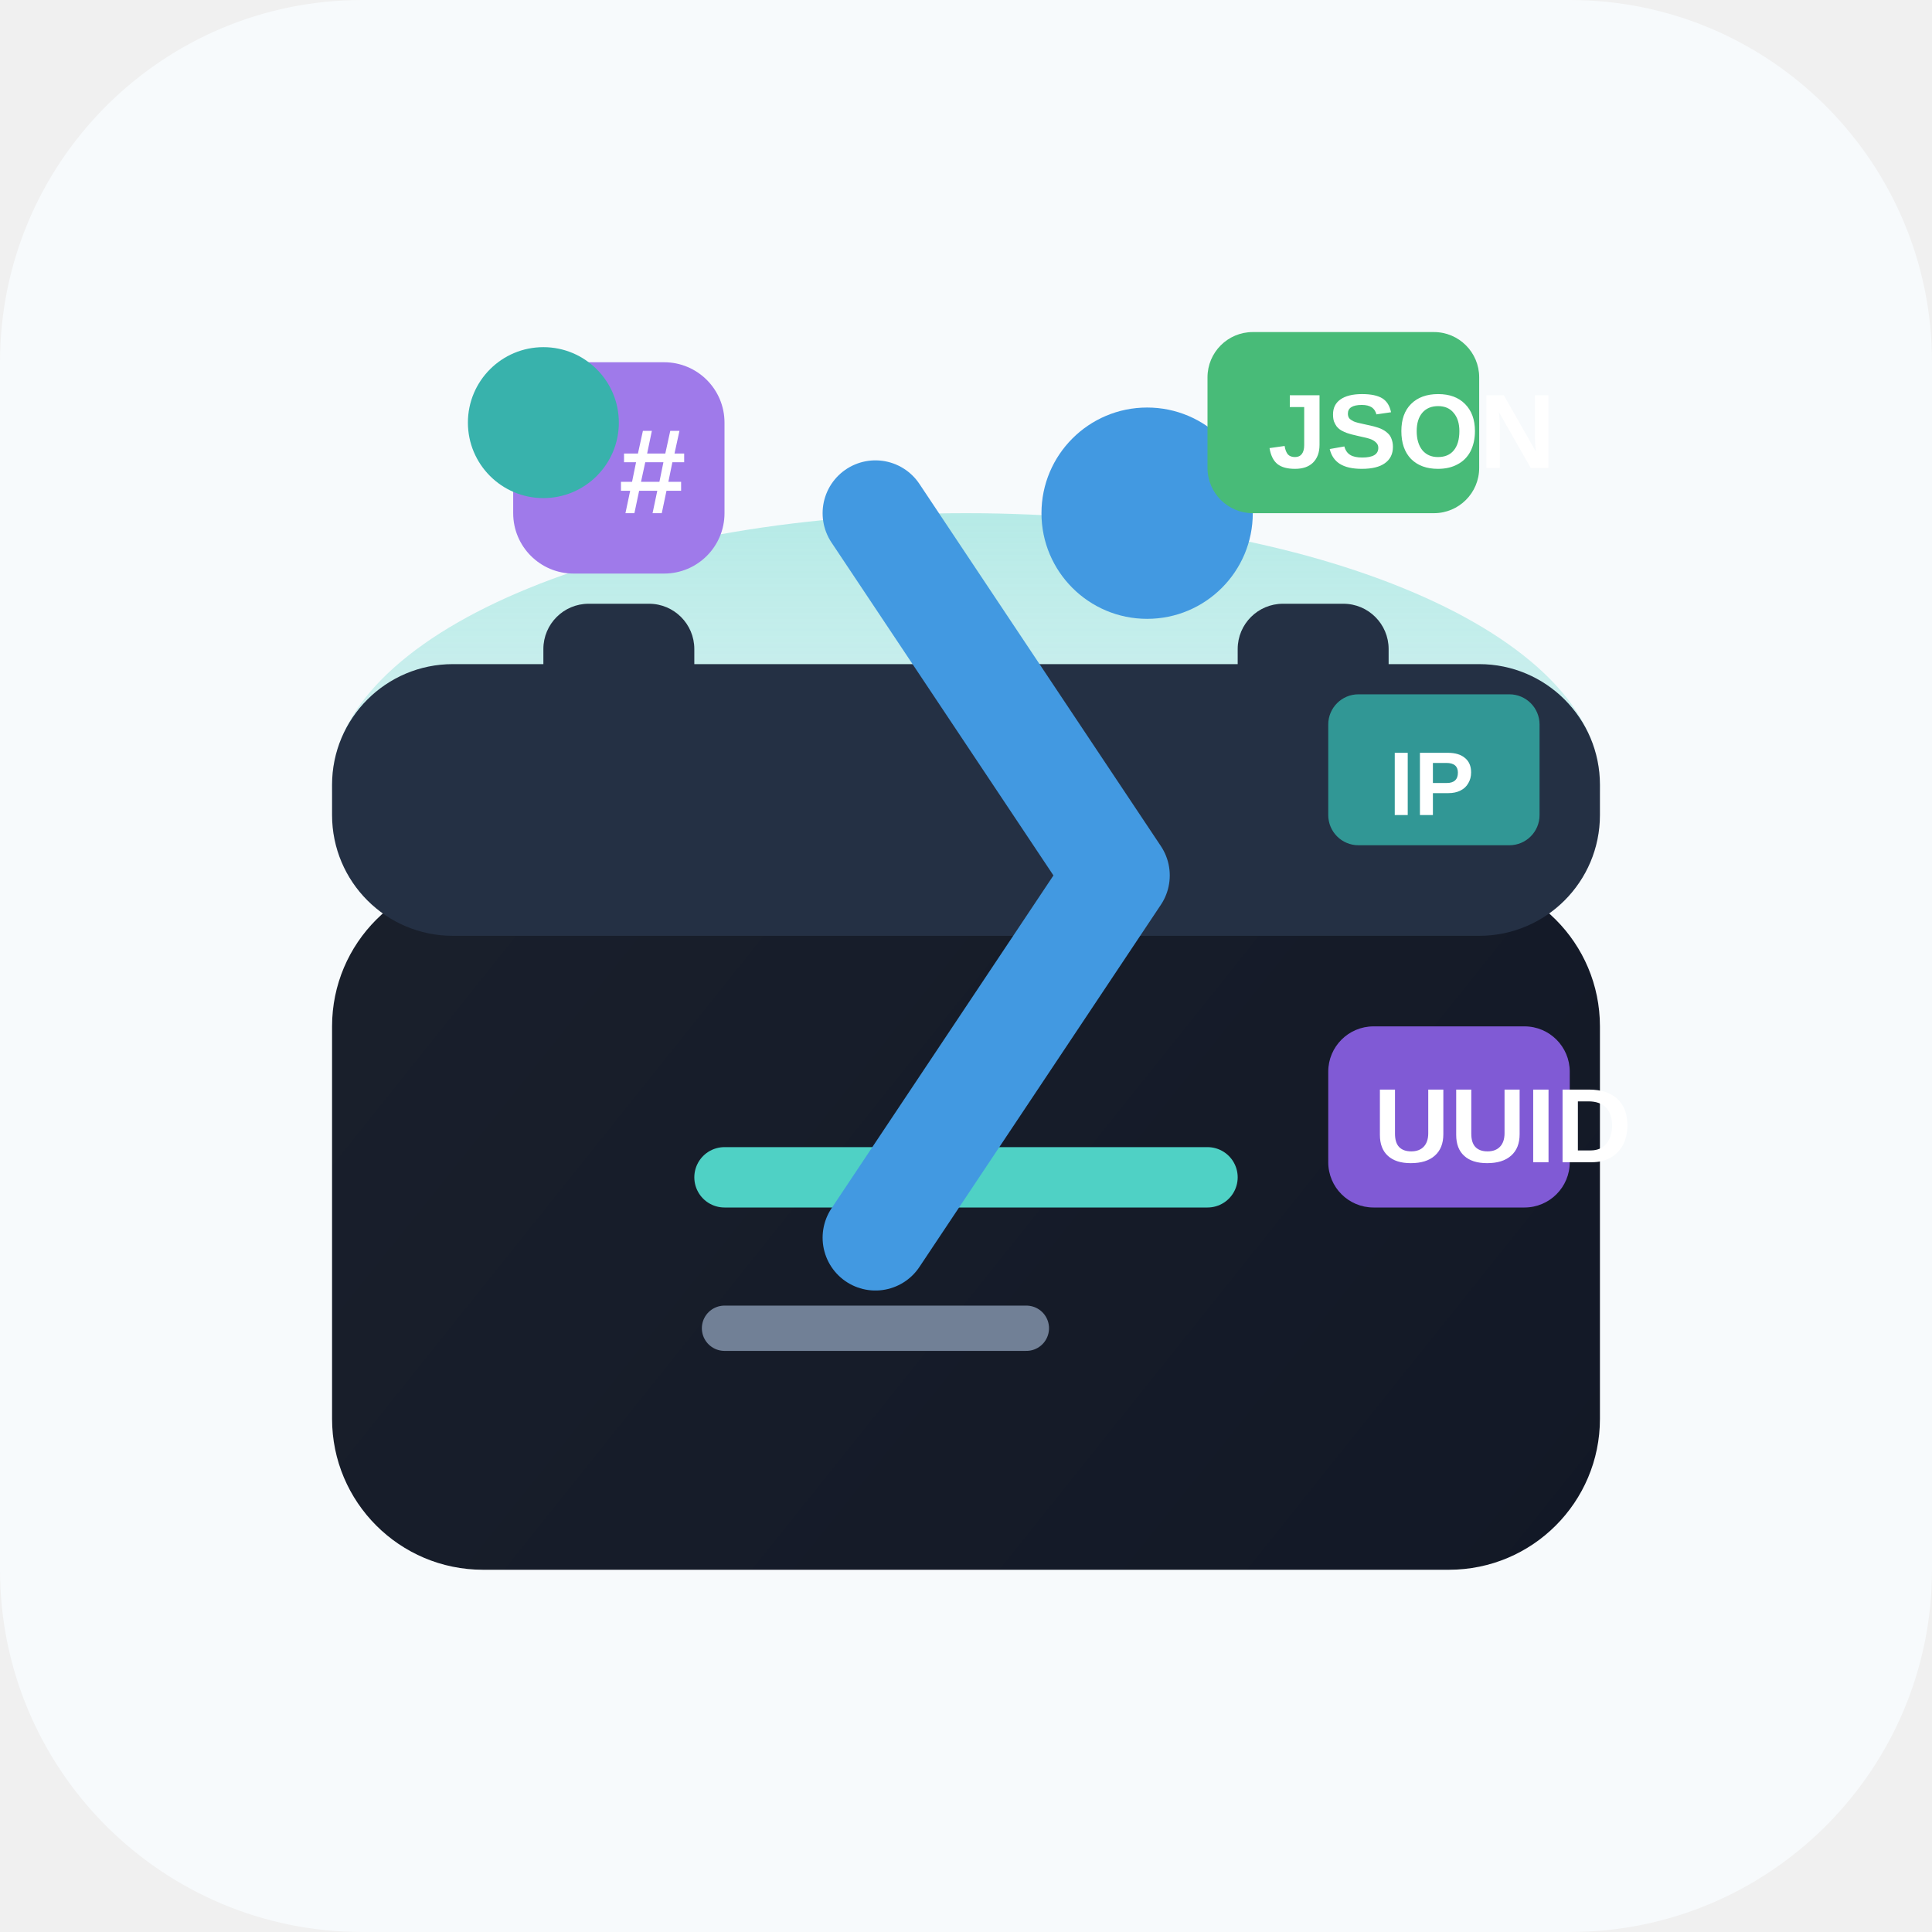
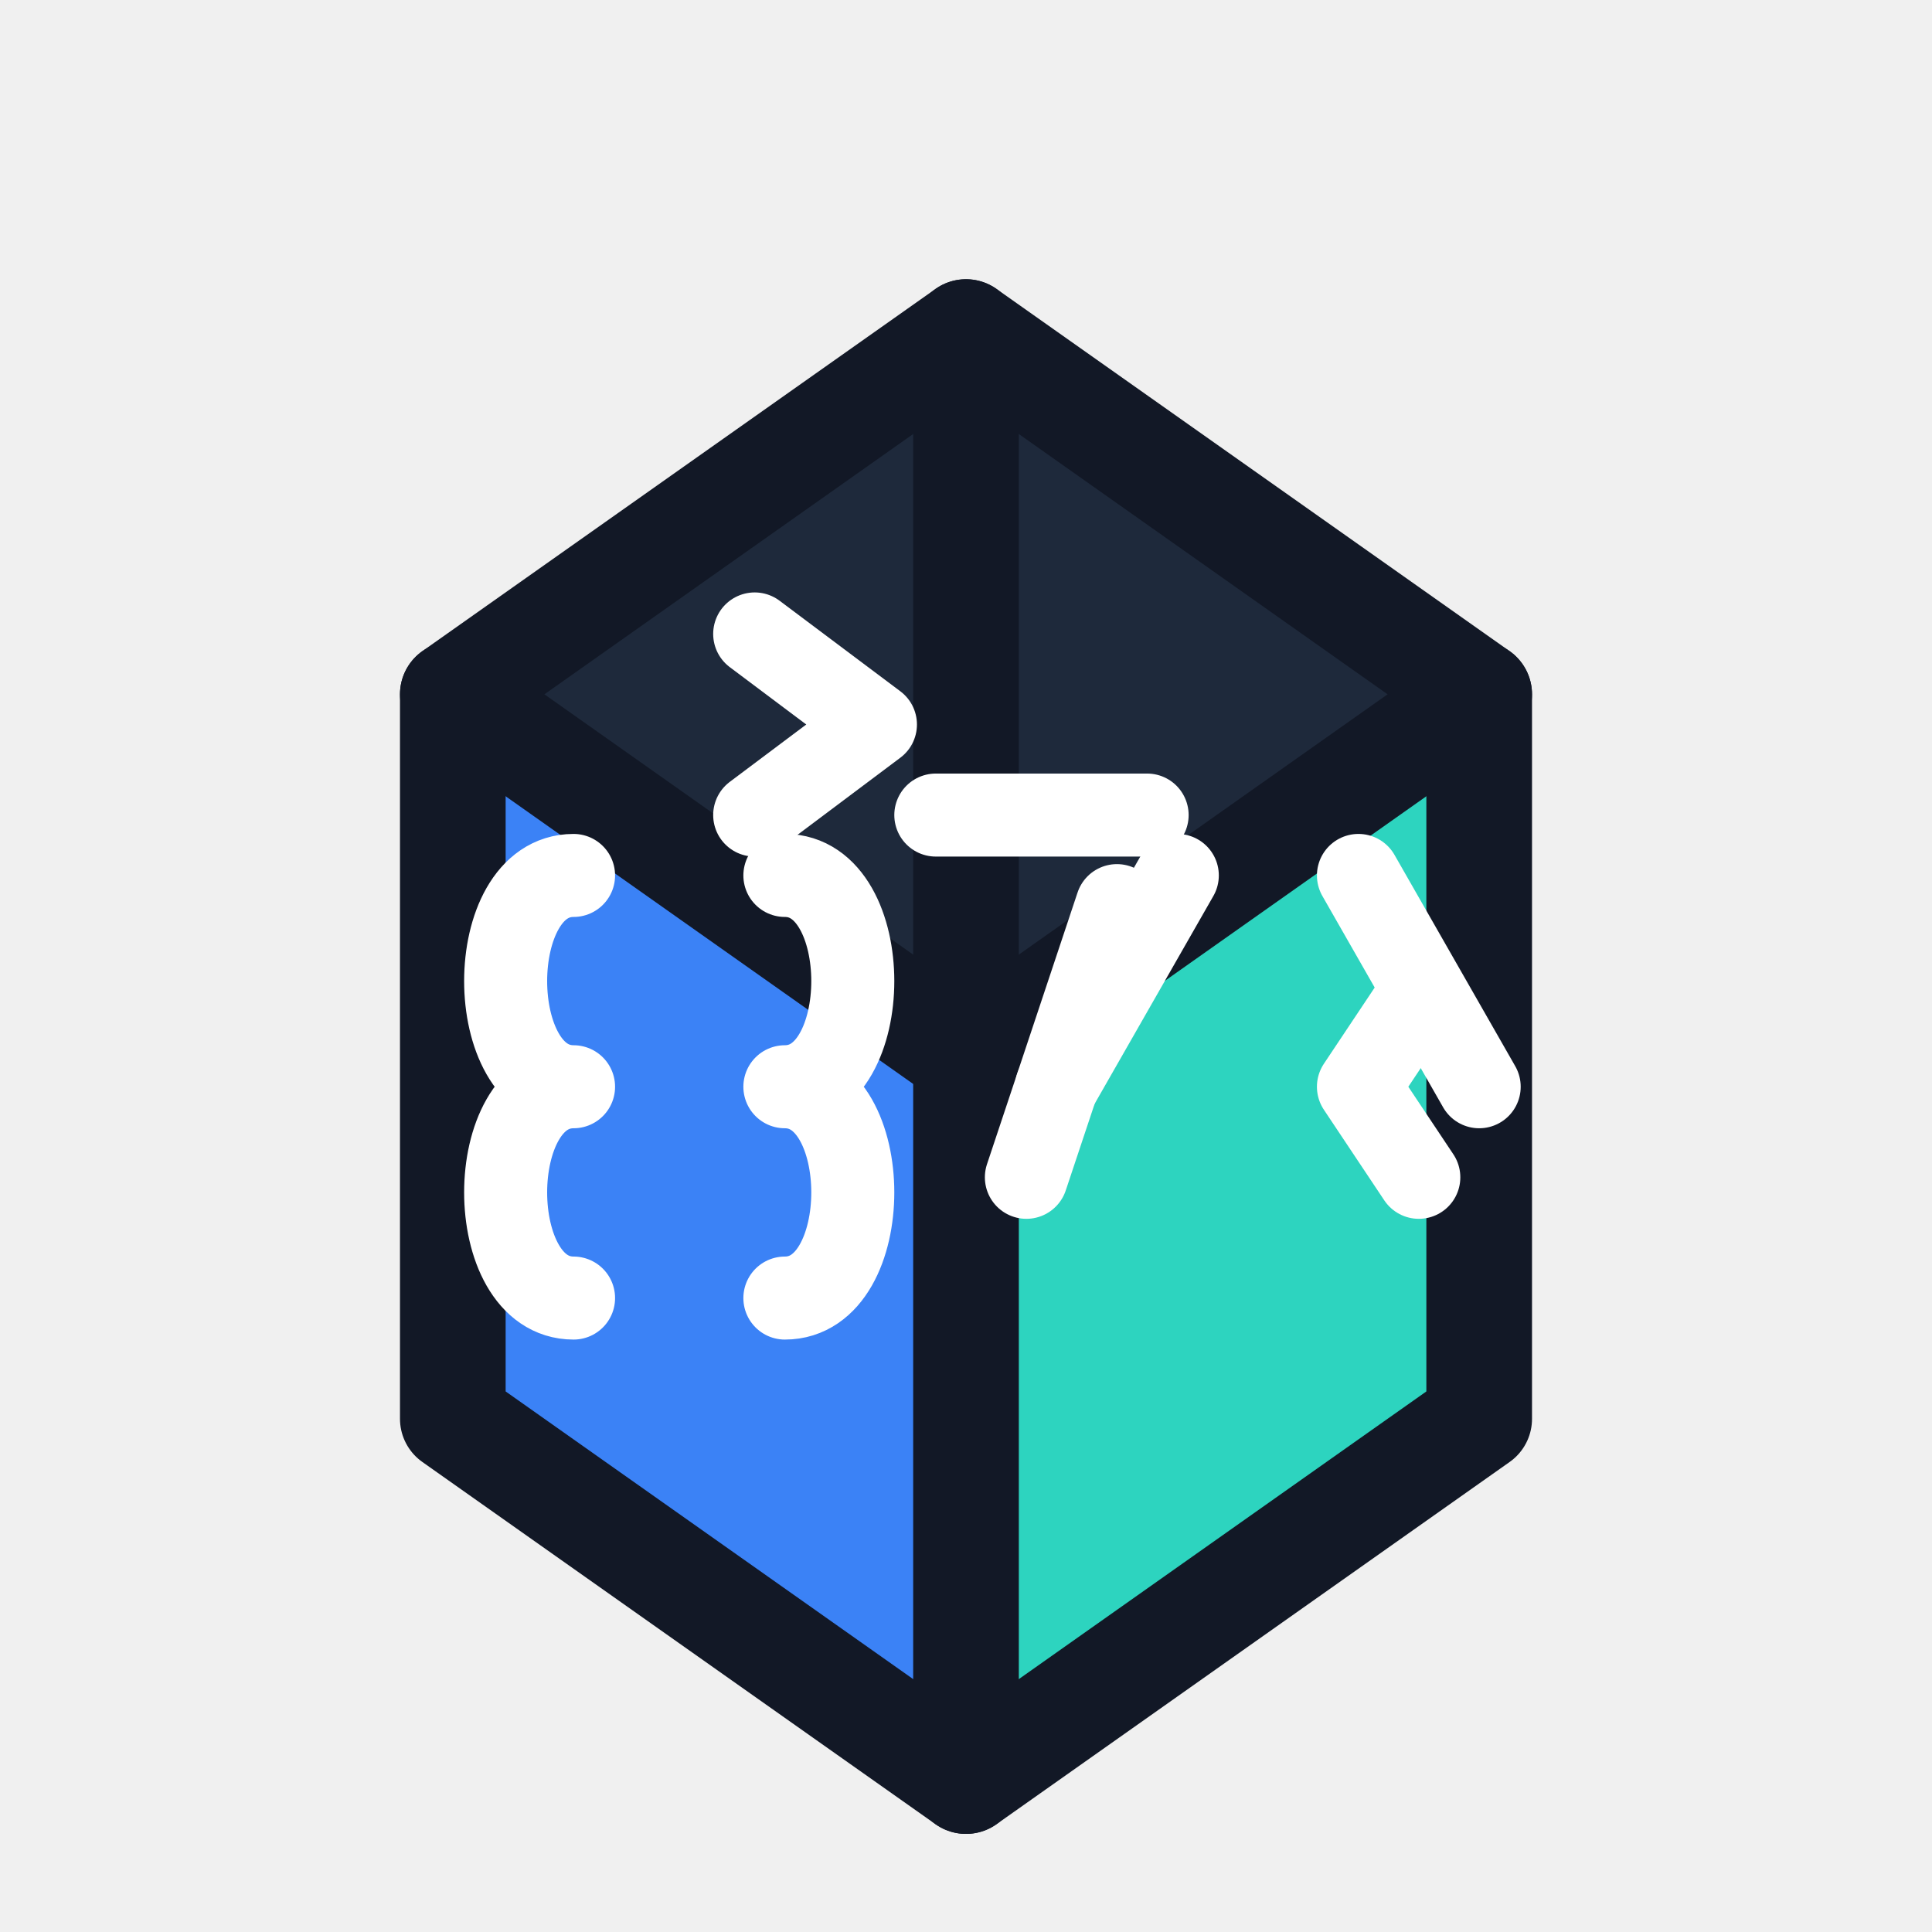
- <svg xmlns="http://www.w3.org/2000/svg" viewBox="0 0 128 128" role="img" aria-label="DevUtils">
-   <defs>
-     <linearGradient id="glow" x1="64" y1="18" x2="64" y2="72" gradientUnits="userSpaceOnUse">
-       <stop stop-color="#4FD1C5" stop-opacity="0.55" />
-       <stop offset="1" stop-color="#4FD1C5" stop-opacity="0" />
-     </linearGradient>
-     <linearGradient id="box" x1="24" y1="44" x2="104" y2="108" gradientUnits="userSpaceOnUse">
-       <stop stop-color="#1A202C" />
-       <stop offset="1" stop-color="#121826" />
-     </linearGradient>
-   </defs>
-   <rect width="128" height="128" rx="24" fill="#F7FAFC" />
-   <ellipse cx="64" cy="52" rx="42" ry="18" fill="url(#glow)" />
-   <rect x="22" y="58" width="84" height="46" rx="10" fill="url(#box)" />
-   <rect x="22" y="44" width="84" height="18" rx="8" fill="#243044" />
-   <rect x="36" y="40" width="10" height="18" rx="3" fill="#243044" />
-   <rect x="82" y="40" width="10" height="18" rx="3" fill="#243044" />
-   <path d="M48 78h32" stroke="#4FD1C5" stroke-width="4" stroke-linecap="round" />
-   <path d="M48 88h20" stroke="#718096" stroke-width="3" stroke-linecap="round" />
-   <path d="M58 34 L74 58 L58 82" stroke="#4299E1" stroke-width="7" stroke-linecap="round" stroke-linejoin="round" fill="none" />
-   <circle cx="76" cy="34" r="7" fill="#4299E1" />
-   <rect x="34" y="24" width="14" height="14" rx="4" fill="#9F7AEA" />
-   <text x="41" y="34" font-family="Arial, sans-serif" font-size="8" font-weight="700" fill="#fff">#</text>
-   <rect x="80" y="22" width="18" height="12" rx="3" fill="#48BB78" />
-   <text x="84" y="31" font-family="Arial, sans-serif" font-size="7" font-weight="700" fill="#fff">JSON</text>
-   <rect x="88" y="68" width="16" height="12" rx="3" fill="#805AD5" />
-   <text x="91" y="77" font-family="Arial, sans-serif" font-size="7" font-weight="700" fill="#fff">UUID</text>
-   <circle cx="36" cy="28" r="5" fill="#38B2AC" />
-   <rect x="88" y="46" width="14" height="10" rx="2" fill="#319795" />
-   <text x="92" y="54" font-family="Arial, sans-serif" font-size="6" font-weight="700" fill="#fff">IP</text>
+ <svg xmlns="http://www.w3.org/2000/svg" viewBox="0 0 128 128" role="img" aria-label="DevUtils MCP">
+   <path d="M64 22 L30 46 L64 70 L98 46 Z" fill="#1E293B" />
+   <path d="M30 46 L64 70 L64 118 L30 94 Z" fill="#3B82F6" />
+   <path d="M98 46 L64 70 L64 118 L98 94 Z" fill="#2DD4BF" />
+   <path d="M64 22 L30 46 L30 94 L64 118 L98 94 L98 46 Z" fill="none" stroke="#121826" stroke-width="7" stroke-linejoin="round" stroke-linecap="round" />
+   <path d="M64 22 L64 70 L64 118" fill="none" stroke="#121826" stroke-width="7" stroke-linejoin="round" stroke-linecap="round" />
+   <path d="M30 46 L64 70 L98 46" fill="none" stroke="#121826" stroke-width="7" stroke-linejoin="round" stroke-linecap="round" />
+   <g fill="none" stroke="#FFFFFF" stroke-width="5.5" stroke-linecap="round" stroke-linejoin="round">
+     <path d="M50 42 L58 48 L50 54" />
+     <path d="M62 54 H76" />
+   </g>
+   <g fill="none" stroke="#FFFFFF" stroke-width="5.5" stroke-linecap="round" stroke-linejoin="round">
+     <path d="M38 58 C32 58 32 72 38 72 C32 72 32 86 38 86" />
+     <path d="M52 58 C58 58 58 72 52 72 C58 72 58 86 52 86" />
+   </g>
+   <g fill="none" stroke="#FFFFFF" stroke-width="5.5" stroke-linecap="round" stroke-linejoin="round">
+     <path d="M78 58 L70 72" />
+     <path d="M74 60 L68 78" />
+     <path d="M90 58 L98 72" />
+     <path d="M94 66 L90 72 L94 78" />
+   </g>
</svg>
